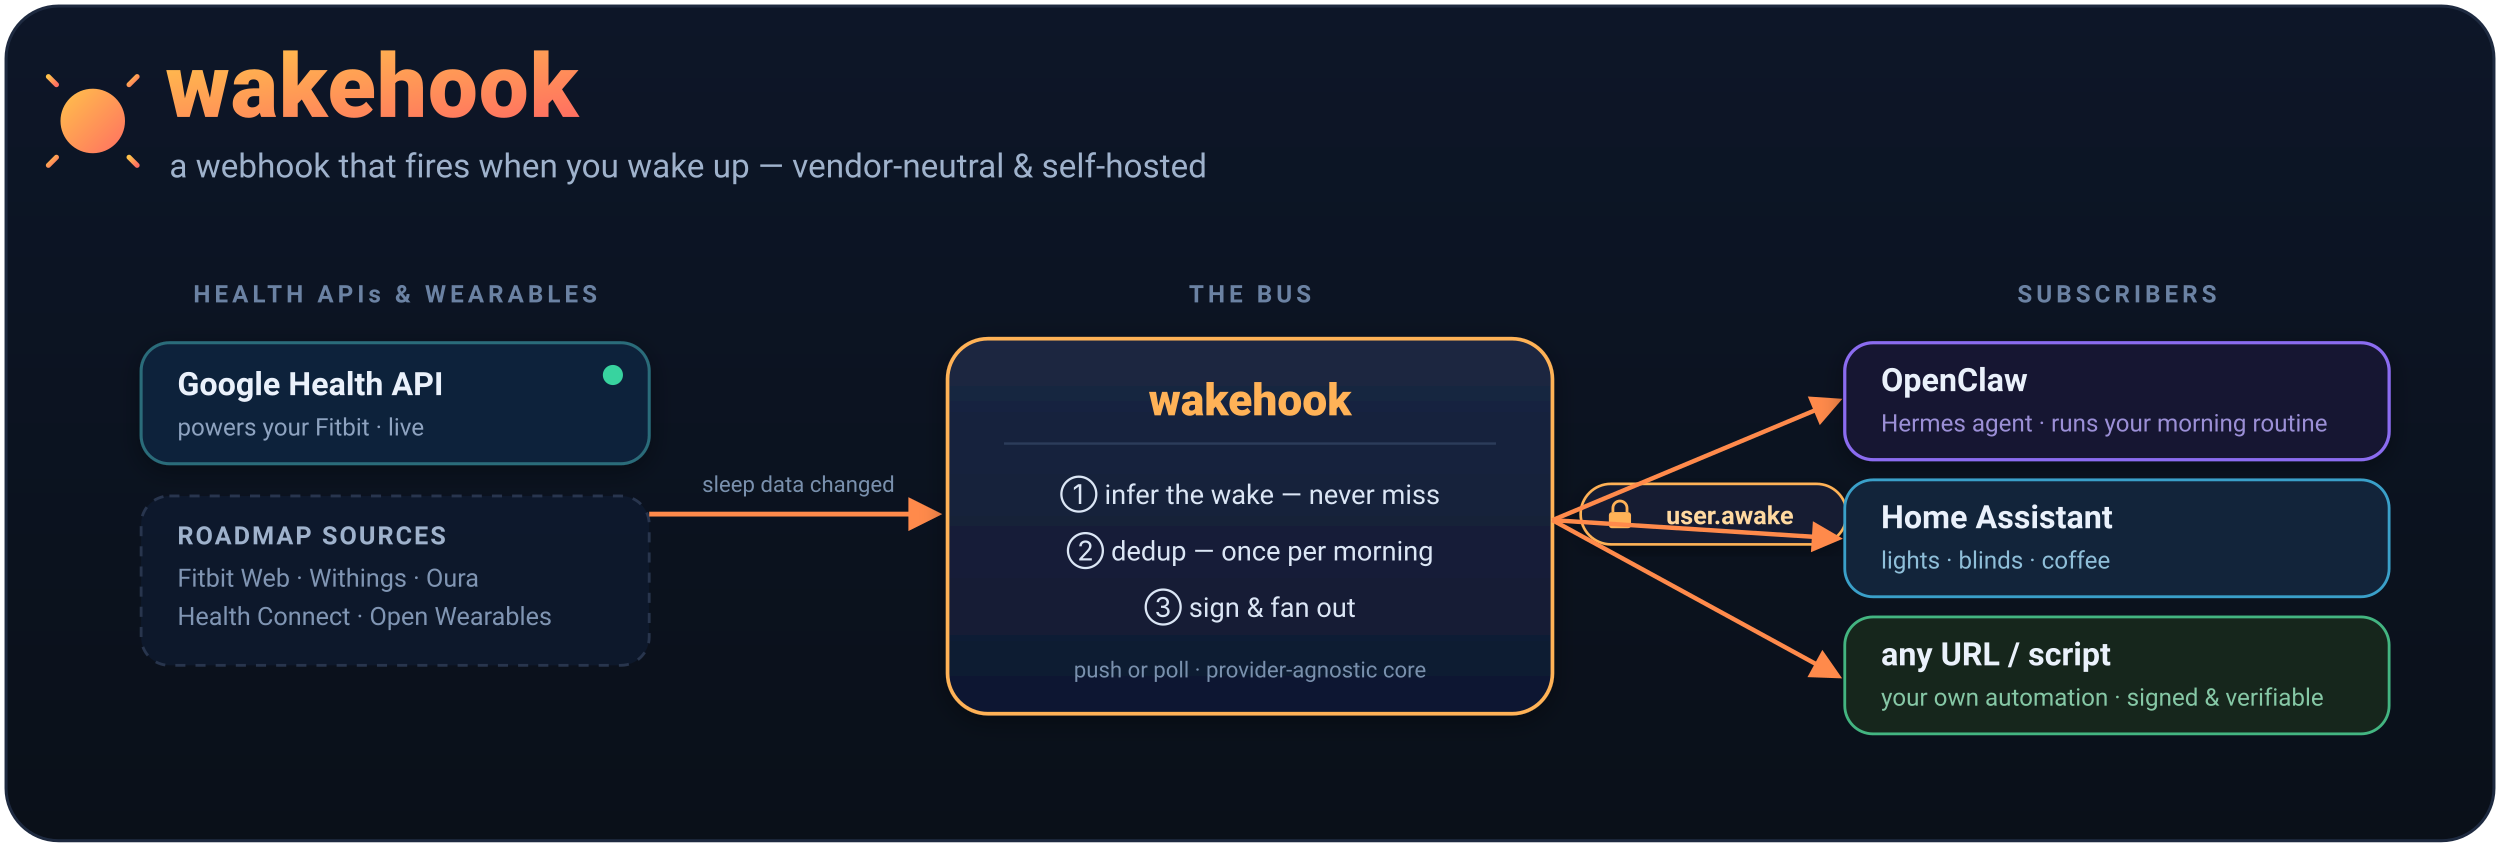
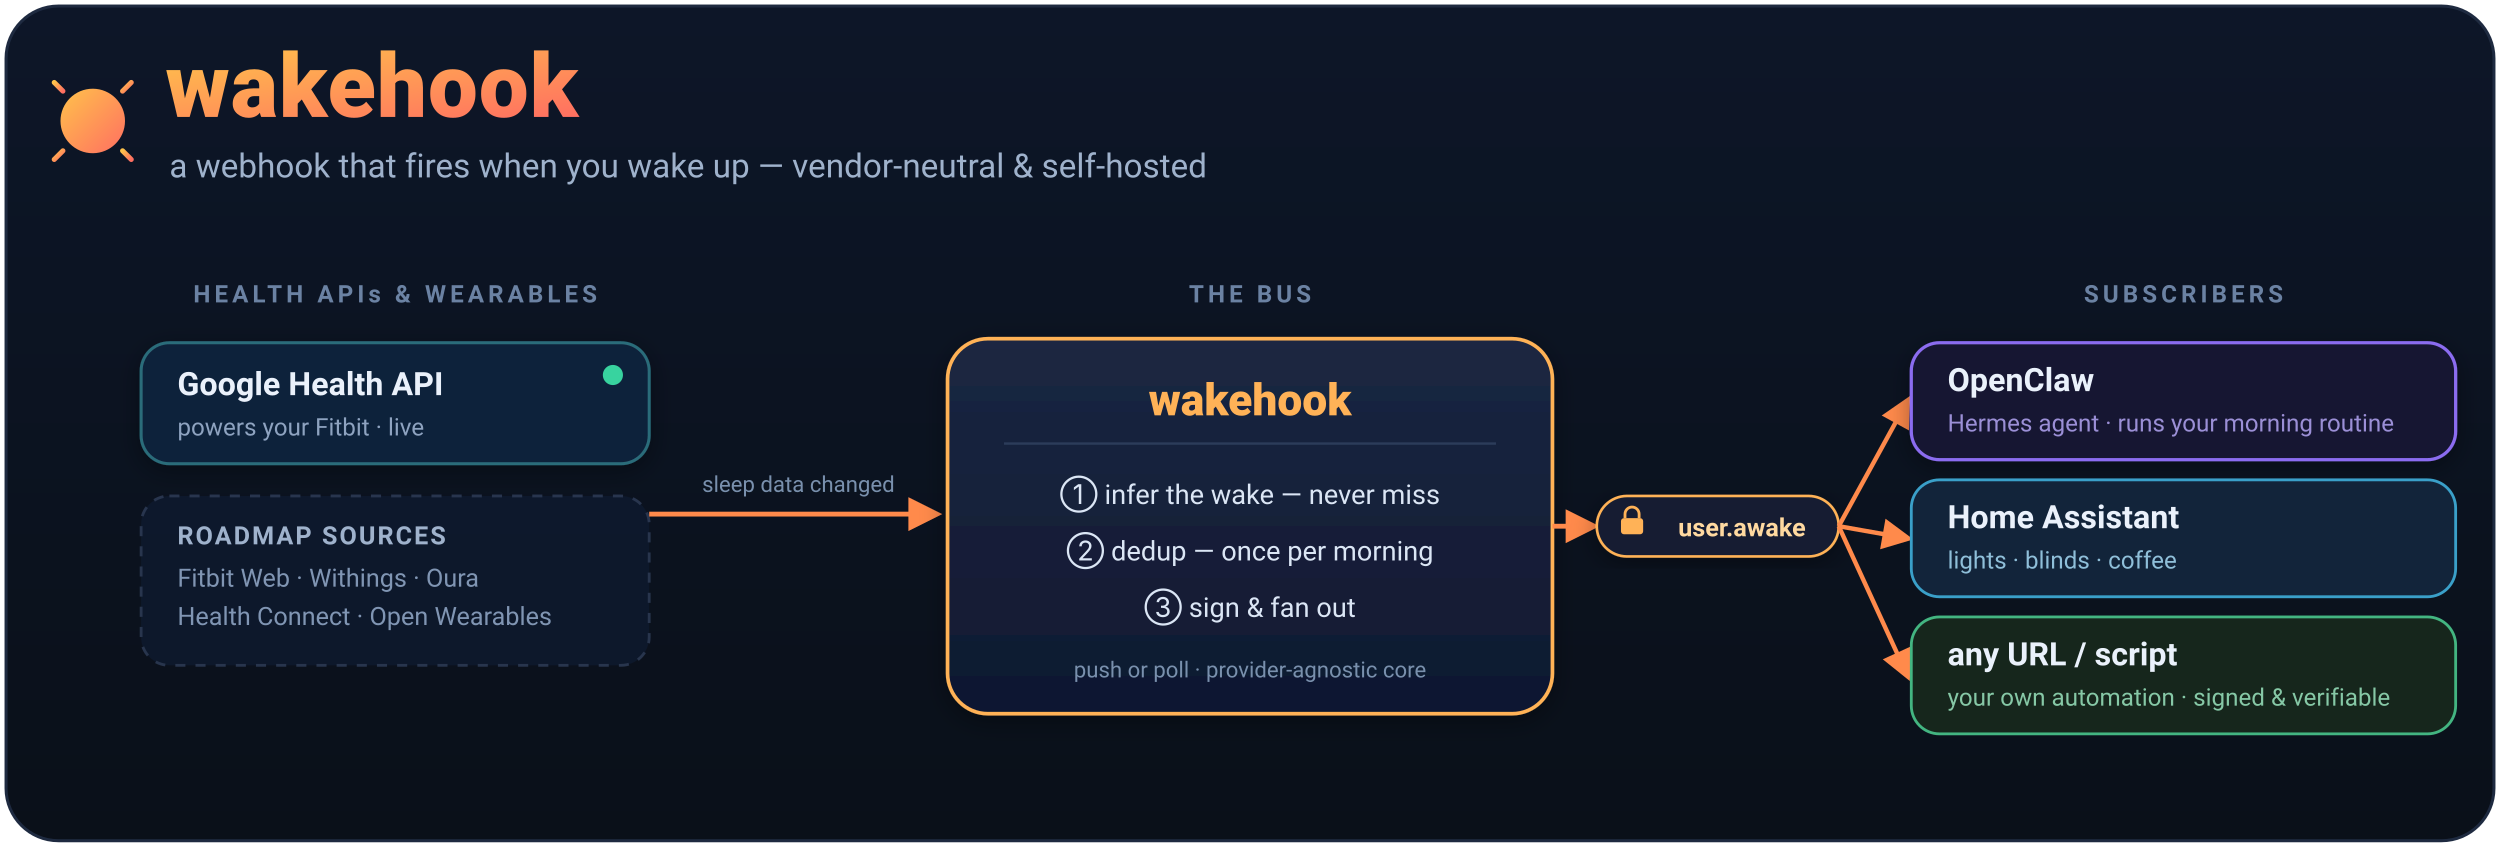
<svg xmlns="http://www.w3.org/2000/svg" viewBox="0 0 1240 420" font-family="-apple-system, BlinkMacSystemFont, 'Segoe UI', Roboto, Helvetica, Arial, sans-serif" role="img" aria-label="wakehook architecture: health APIs to wakehook to subscribers">
  <defs>
    <linearGradient id="sky" x1="0" y1="0" x2="1" y2="1">
      <stop offset="0" stop-color="#FFC24B" />
      <stop offset="1" stop-color="#FF6F61" />
    </linearGradient>
    <linearGradient id="bg" x1="0" y1="0" x2="0" y2="1">
      <stop offset="0" stop-color="#0d1628" />
      <stop offset="1" stop-color="#0a1019" />
    </linearGradient>
    <linearGradient id="hub" x1="0" y1="0" x2="0" y2="1">
      <stop offset="0" stop-color="#1b2742" />
      <stop offset="1" stop-color="#0f1830" />
    </linearGradient>
    <marker id="arw" viewBox="0 0 10 10" refX="8" refY="5" markerWidth="7" markerHeight="7" orient="auto-start-reverse">
      <path d="M0 0 L10 5 L0 10 z" fill="#FF8A4B" />
    </marker>
    <filter id="soft" x="-20%" y="-20%" width="140%" height="140%">
      <feDropShadow dx="0" dy="3" stdDeviation="6" flood-color="#000000" flood-opacity="0.35" />
    </filter>
  </defs>
  <rect x="3" y="3" width="1234" height="414" rx="26" fill="url(#bg)" stroke="#1e2a40" stroke-width="1.5" />
  <g transform="translate(46,60)">
    <circle cx="0" cy="0" r="16" fill="url(#sky)" />
    <g stroke="url(#sky)" stroke-width="2.5" stroke-linecap="round">
-       <line x1="0" y1="-26" x2="0" y2="-21" />
-       <line x1="18" y1="-18" x2="22" y2="-22" />
-       <line x1="26" y1="0" x2="21" y2="0" />
-       <line x1="18" y1="18" x2="22" y2="22" />
-       <line x1="-18" y1="18" x2="-22" y2="22" />
-       <line x1="-26" y1="0" x2="-21" y2="0" />
-       <line x1="-18" y1="-18" x2="-22" y2="-22" />
+       <line x1="0" y1="-21" x2="0" y2="-27" />
+       <line x1="14.8" y1="-14.8" x2="19.1" y2="-19.1" />
+       <line x1="21" y1="0" x2="27" y2="0" />
+       <line x1="14.8" y1="14.8" x2="19.1" y2="19.1" />
+       <line x1="0" y1="21" x2="0" y2="27" />
+       <line x1="-14.8" y1="14.8" x2="-19.1" y2="19.1" />
+       <line x1="-21" y1="0" x2="-27" y2="0" />
+       <line x1="-14.8" y1="-14.8" x2="-19.1" y2="-19.1" />
    </g>
  </g>
  <text x="82" y="58" font-size="44" font-weight="800" fill="url(#sky)" letter-spacing="0.5">wakehook</text>
  <text x="84" y="88" font-size="16.5" fill="#9fb2cc">a webhook that fires when you wake up — vendor-neutral &amp; self-hosted</text>
  <text x="196" y="150" font-size="12" font-weight="700" letter-spacing="2" fill="#6b82a3" text-anchor="middle">HEALTH APIs &amp; WEARABLES</text>
  <text x="620" y="150" font-size="12" font-weight="700" letter-spacing="2" fill="#6b82a3" text-anchor="middle">THE BUS</text>
-   <text x="1050" y="150" font-size="12" font-weight="700" letter-spacing="2" fill="#6b82a3" text-anchor="middle">SUBSCRIBERS</text>
+   <text x="1083" y="150" font-size="12" font-weight="700" letter-spacing="2" fill="#6b82a3" text-anchor="middle">SUBSCRIBERS</text>
  <g filter="url(#soft)">
    <rect x="70" y="170" width="252" height="60" rx="14" fill="#10203a" stroke="#2b6c7a" stroke-width="1.5" />
  </g>
  <text x="88" y="196" font-size="16" font-weight="700" fill="#eaf1fb">Google Health API</text>
  <text x="88" y="216" font-size="12" fill="#8ea3c0">powers your Fitbit · live</text>
  <circle cx="304" cy="186" r="5" fill="#38d39f" />
  <rect x="70" y="246" width="252" height="84" rx="14" fill="#0e1a30" stroke="#33425f" stroke-width="1.4" stroke-dasharray="5 5" opacity="0.72" />
  <text x="88" y="270" font-size="12.5" font-weight="700" fill="#9fb2cc" letter-spacing="1">ROADMAP SOURCES</text>
  <text x="88" y="291" font-size="12.5" fill="#8095b3">Fitbit Web · Withings · Oura</text>
  <text x="88" y="310" font-size="12.5" fill="#8095b3">Health Connect · Open Wearables</text>
  <text x="396" y="244" font-size="11" fill="#7990ad" text-anchor="middle">sleep data changed</text>
  <line x1="322" y1="255" x2="464" y2="255" stroke="#FF8A4B" stroke-width="2.4" marker-end="url(#arw)" />
  <g filter="url(#soft)">
    <rect x="470" y="168" width="300" height="186" rx="20" fill="url(#hub)" stroke="#FFB257" stroke-width="1.8" />
  </g>
  <text x="620" y="206" font-size="22" font-weight="800" fill="#FFB257" text-anchor="middle">wakehook</text>
  <line x1="498" y1="220" x2="742" y2="220" stroke="#2c3c5a" stroke-width="1.2" />
  <text x="620" y="250" font-size="13.5" fill="#dbe6f5" text-anchor="middle">① infer the wake — never miss</text>
  <text x="620" y="278" font-size="13.5" fill="#dbe6f5" text-anchor="middle">② dedup — once per morning</text>
  <text x="620" y="306" font-size="13.5" fill="#dbe6f5" text-anchor="middle">③ sign &amp; fan out</text>
  <text x="620" y="336" font-size="11" fill="#7990ad" text-anchor="middle">push or poll · provider-agnostic core</text>
+   <line x1="770" y1="261" x2="790" y2="261" stroke="#FF8A4B" stroke-width="2.4" marker-end="url(#arw)" />
  <g filter="url(#soft)">
-     <rect x="784" y="240" width="132" height="30" rx="15" fill="#161f33" stroke="#FFB257" stroke-width="1.3" />
+     <rect x="792" y="246" width="120" height="30" rx="15" fill="#161f33" stroke="#FFB257" stroke-width="1.3" />
  </g>
-   <g transform="translate(798,248)" stroke="#FFB257" stroke-width="1.4" fill="none">
+   <g transform="translate(804,251)" stroke="#FFB257" stroke-width="1.4" fill="none">
    <rect x="0" y="6" width="11" height="8" rx="1.5" fill="#FFB257" stroke="none" />
    <path d="M2 6 V4 a3.5 3.5 0 0 1 7 0 V6" />
  </g>
-   <text x="858" y="260" font-size="12.5" font-weight="700" fill="#FFD9A0" text-anchor="middle">user.awake</text>
-   <line x1="770" y1="258" x2="911" y2="199" stroke="#FF8A4B" stroke-width="2.2" marker-end="url(#arw)" />
-   <line x1="770" y1="258" x2="911" y2="267" stroke="#FF8A4B" stroke-width="2.2" marker-end="url(#arw)" />
-   <line x1="770" y1="258" x2="911" y2="335" stroke="#FF8A4B" stroke-width="2.2" marker-end="url(#arw)" />
+   <text x="864" y="266" font-size="12.5" font-weight="700" fill="#FFD9A0" text-anchor="middle">user.awake</text>
+   <line x1="912" y1="261" x2="946" y2="199" stroke="#FF8A4B" stroke-width="2.2" marker-end="url(#arw)" />
+   <line x1="912" y1="261" x2="946" y2="267" stroke="#FF8A4B" stroke-width="2.2" marker-end="url(#arw)" />
+   <line x1="912" y1="261" x2="946" y2="335" stroke="#FF8A4B" stroke-width="2.2" marker-end="url(#arw)" />
  <g filter="url(#soft)">
-     <rect x="915" y="170" width="270" height="58" rx="14" fill="#161430" stroke="#8b6cf0" stroke-width="1.6" />
+     <rect x="948" y="170" width="270" height="58" rx="14" fill="#161430" stroke="#8b6cf0" stroke-width="1.6" />
  </g>
-   <text x="933" y="194" font-size="16" font-weight="700" fill="#eaf1fb">OpenClaw</text>
-   <text x="933" y="214" font-size="12" fill="#9b8fd6">Hermes agent · runs your morning routine</text>
-   <rect x="915" y="238" width="270" height="58" rx="14" fill="#12243a" stroke="#3aa0c9" stroke-width="1.4" />
-   <text x="933" y="262" font-size="16" font-weight="700" fill="#eaf1fb">Home Assistant</text>
-   <text x="933" y="282" font-size="12" fill="#8fbfd9">lights · blinds · coffee</text>
-   <rect x="915" y="306" width="270" height="58" rx="14" fill="#16261c" stroke="#43b581" stroke-width="1.4" />
-   <text x="933" y="330" font-size="16" font-weight="700" fill="#eaf1fb">any URL / script</text>
-   <text x="933" y="350" font-size="12" fill="#86c8a6">your own automation · signed &amp; verifiable</text>
+   <text x="966" y="194" font-size="16" font-weight="700" fill="#eaf1fb">OpenClaw</text>
+   <text x="966" y="214" font-size="12" fill="#9b8fd6">Hermes agent · runs your morning routine</text>
+   <rect x="948" y="238" width="270" height="58" rx="14" fill="#12243a" stroke="#3aa0c9" stroke-width="1.4" />
+   <text x="966" y="262" font-size="16" font-weight="700" fill="#eaf1fb">Home Assistant</text>
+   <text x="966" y="282" font-size="12" fill="#8fbfd9">lights · blinds · coffee</text>
+   <rect x="948" y="306" width="270" height="58" rx="14" fill="#16261c" stroke="#43b581" stroke-width="1.4" />
+   <text x="966" y="330" font-size="16" font-weight="700" fill="#eaf1fb">any URL / script</text>
+   <text x="966" y="350" font-size="12" fill="#86c8a6">your own automation · signed &amp; verifiable</text>
</svg>
